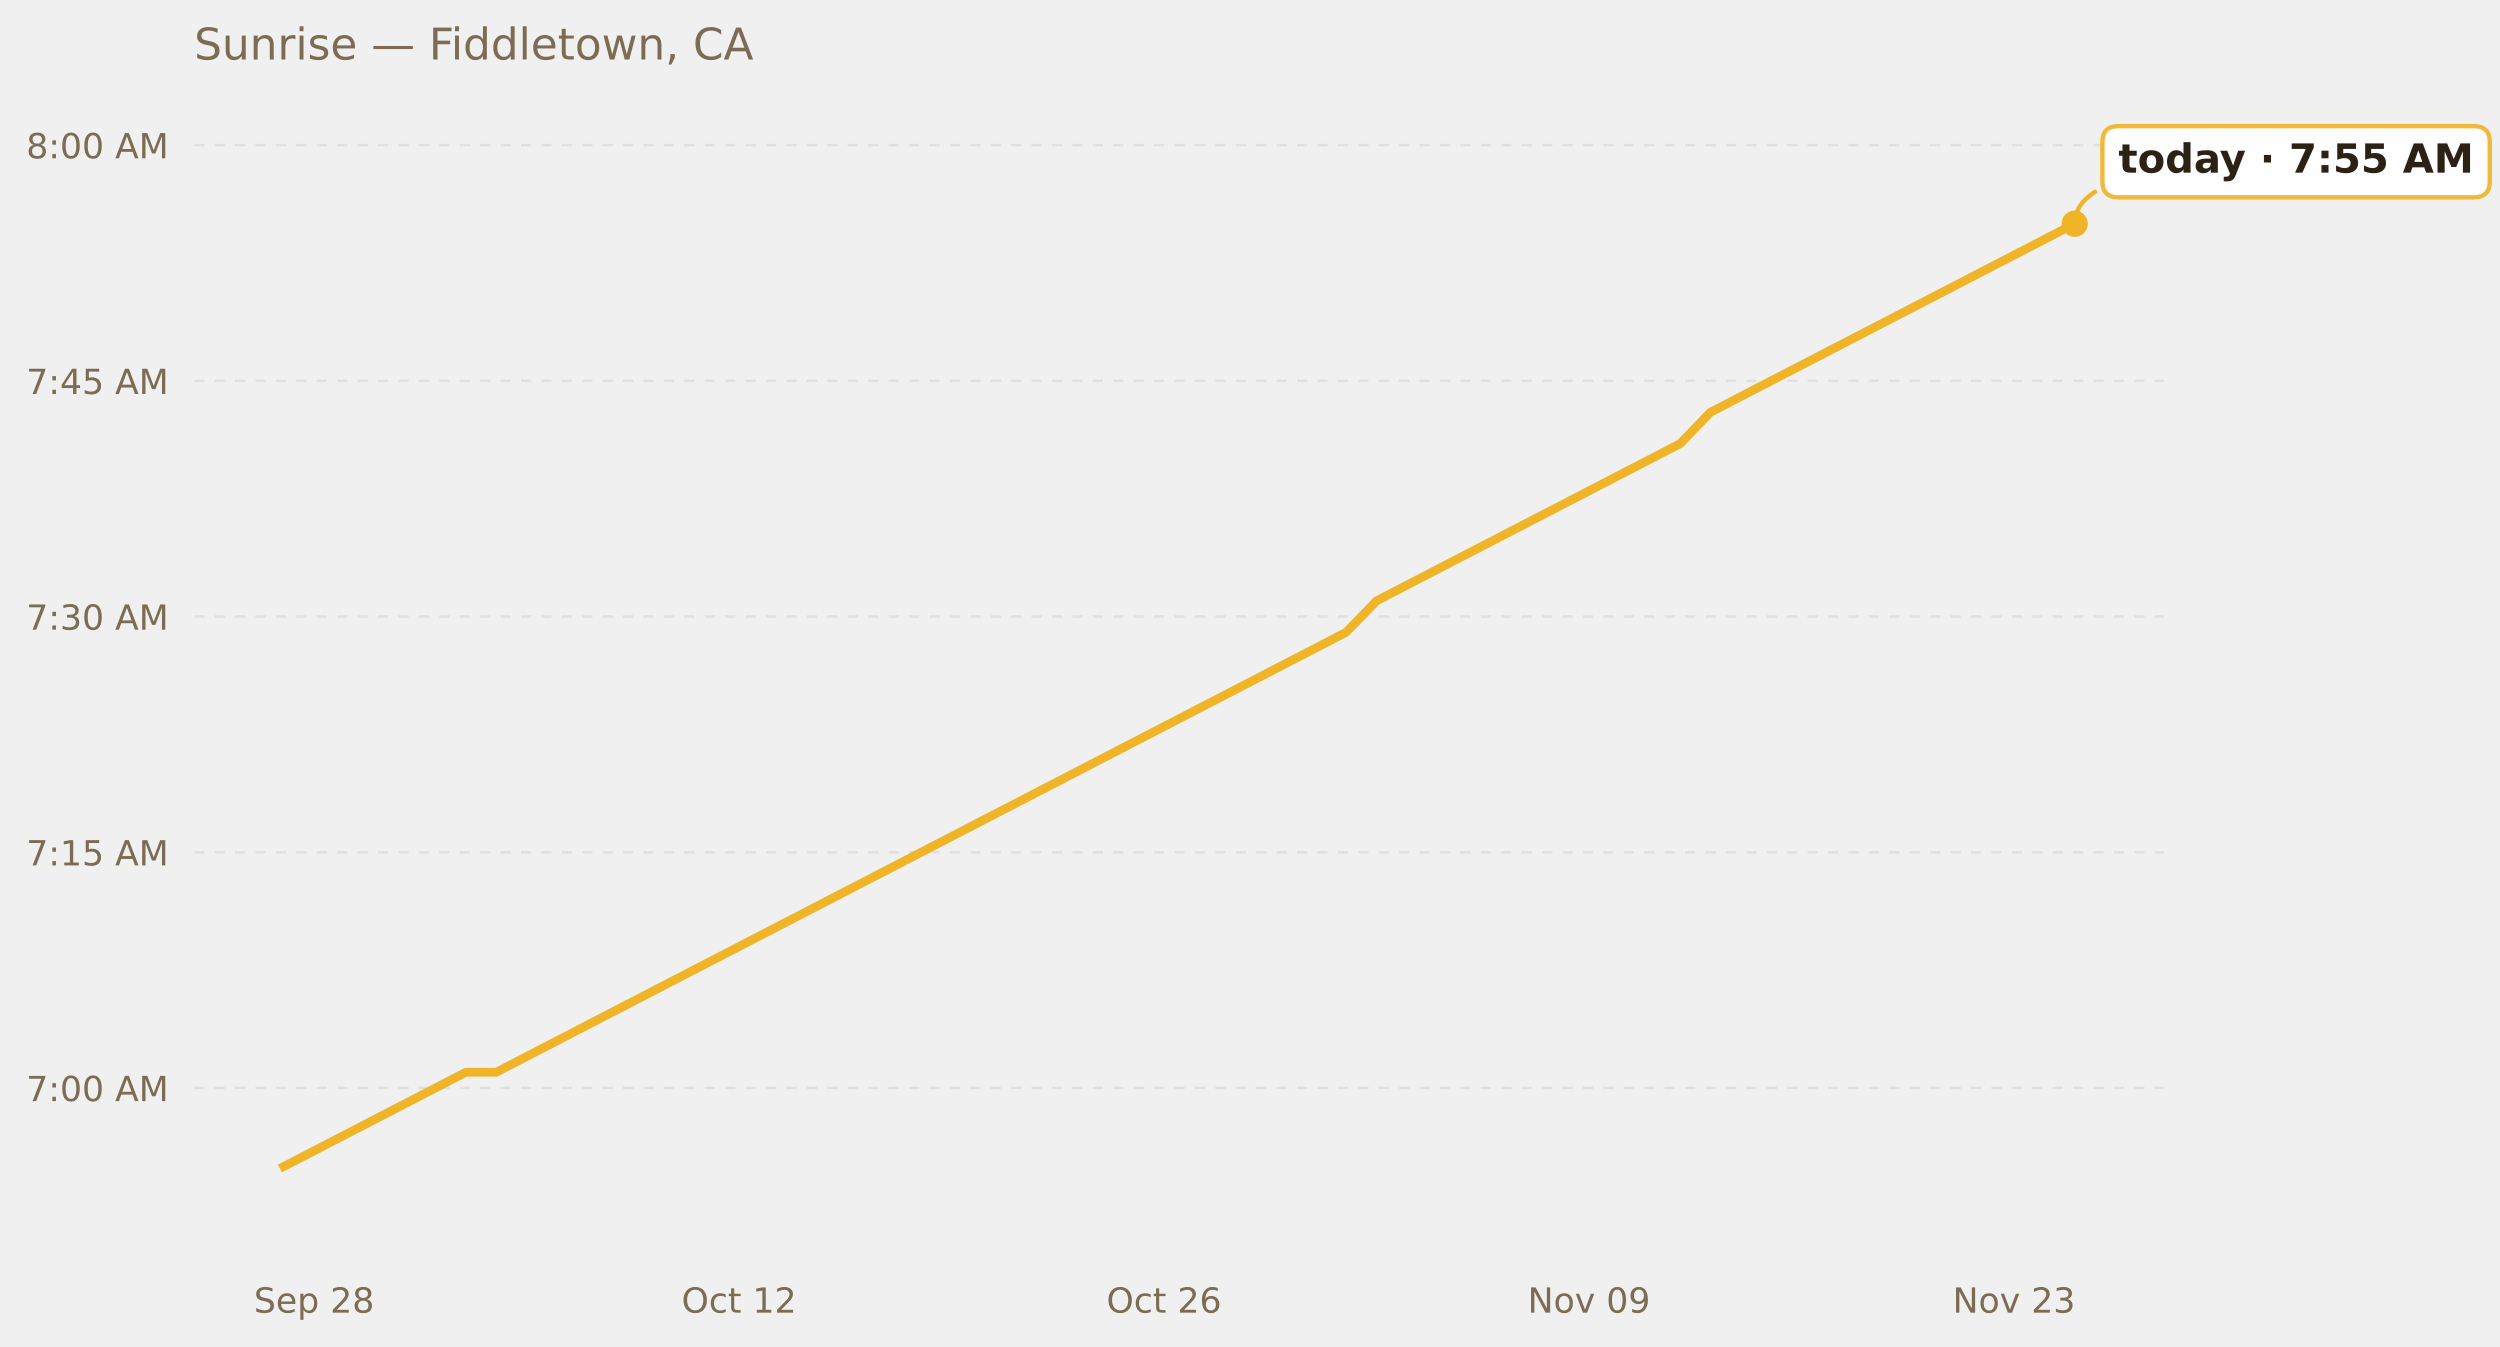
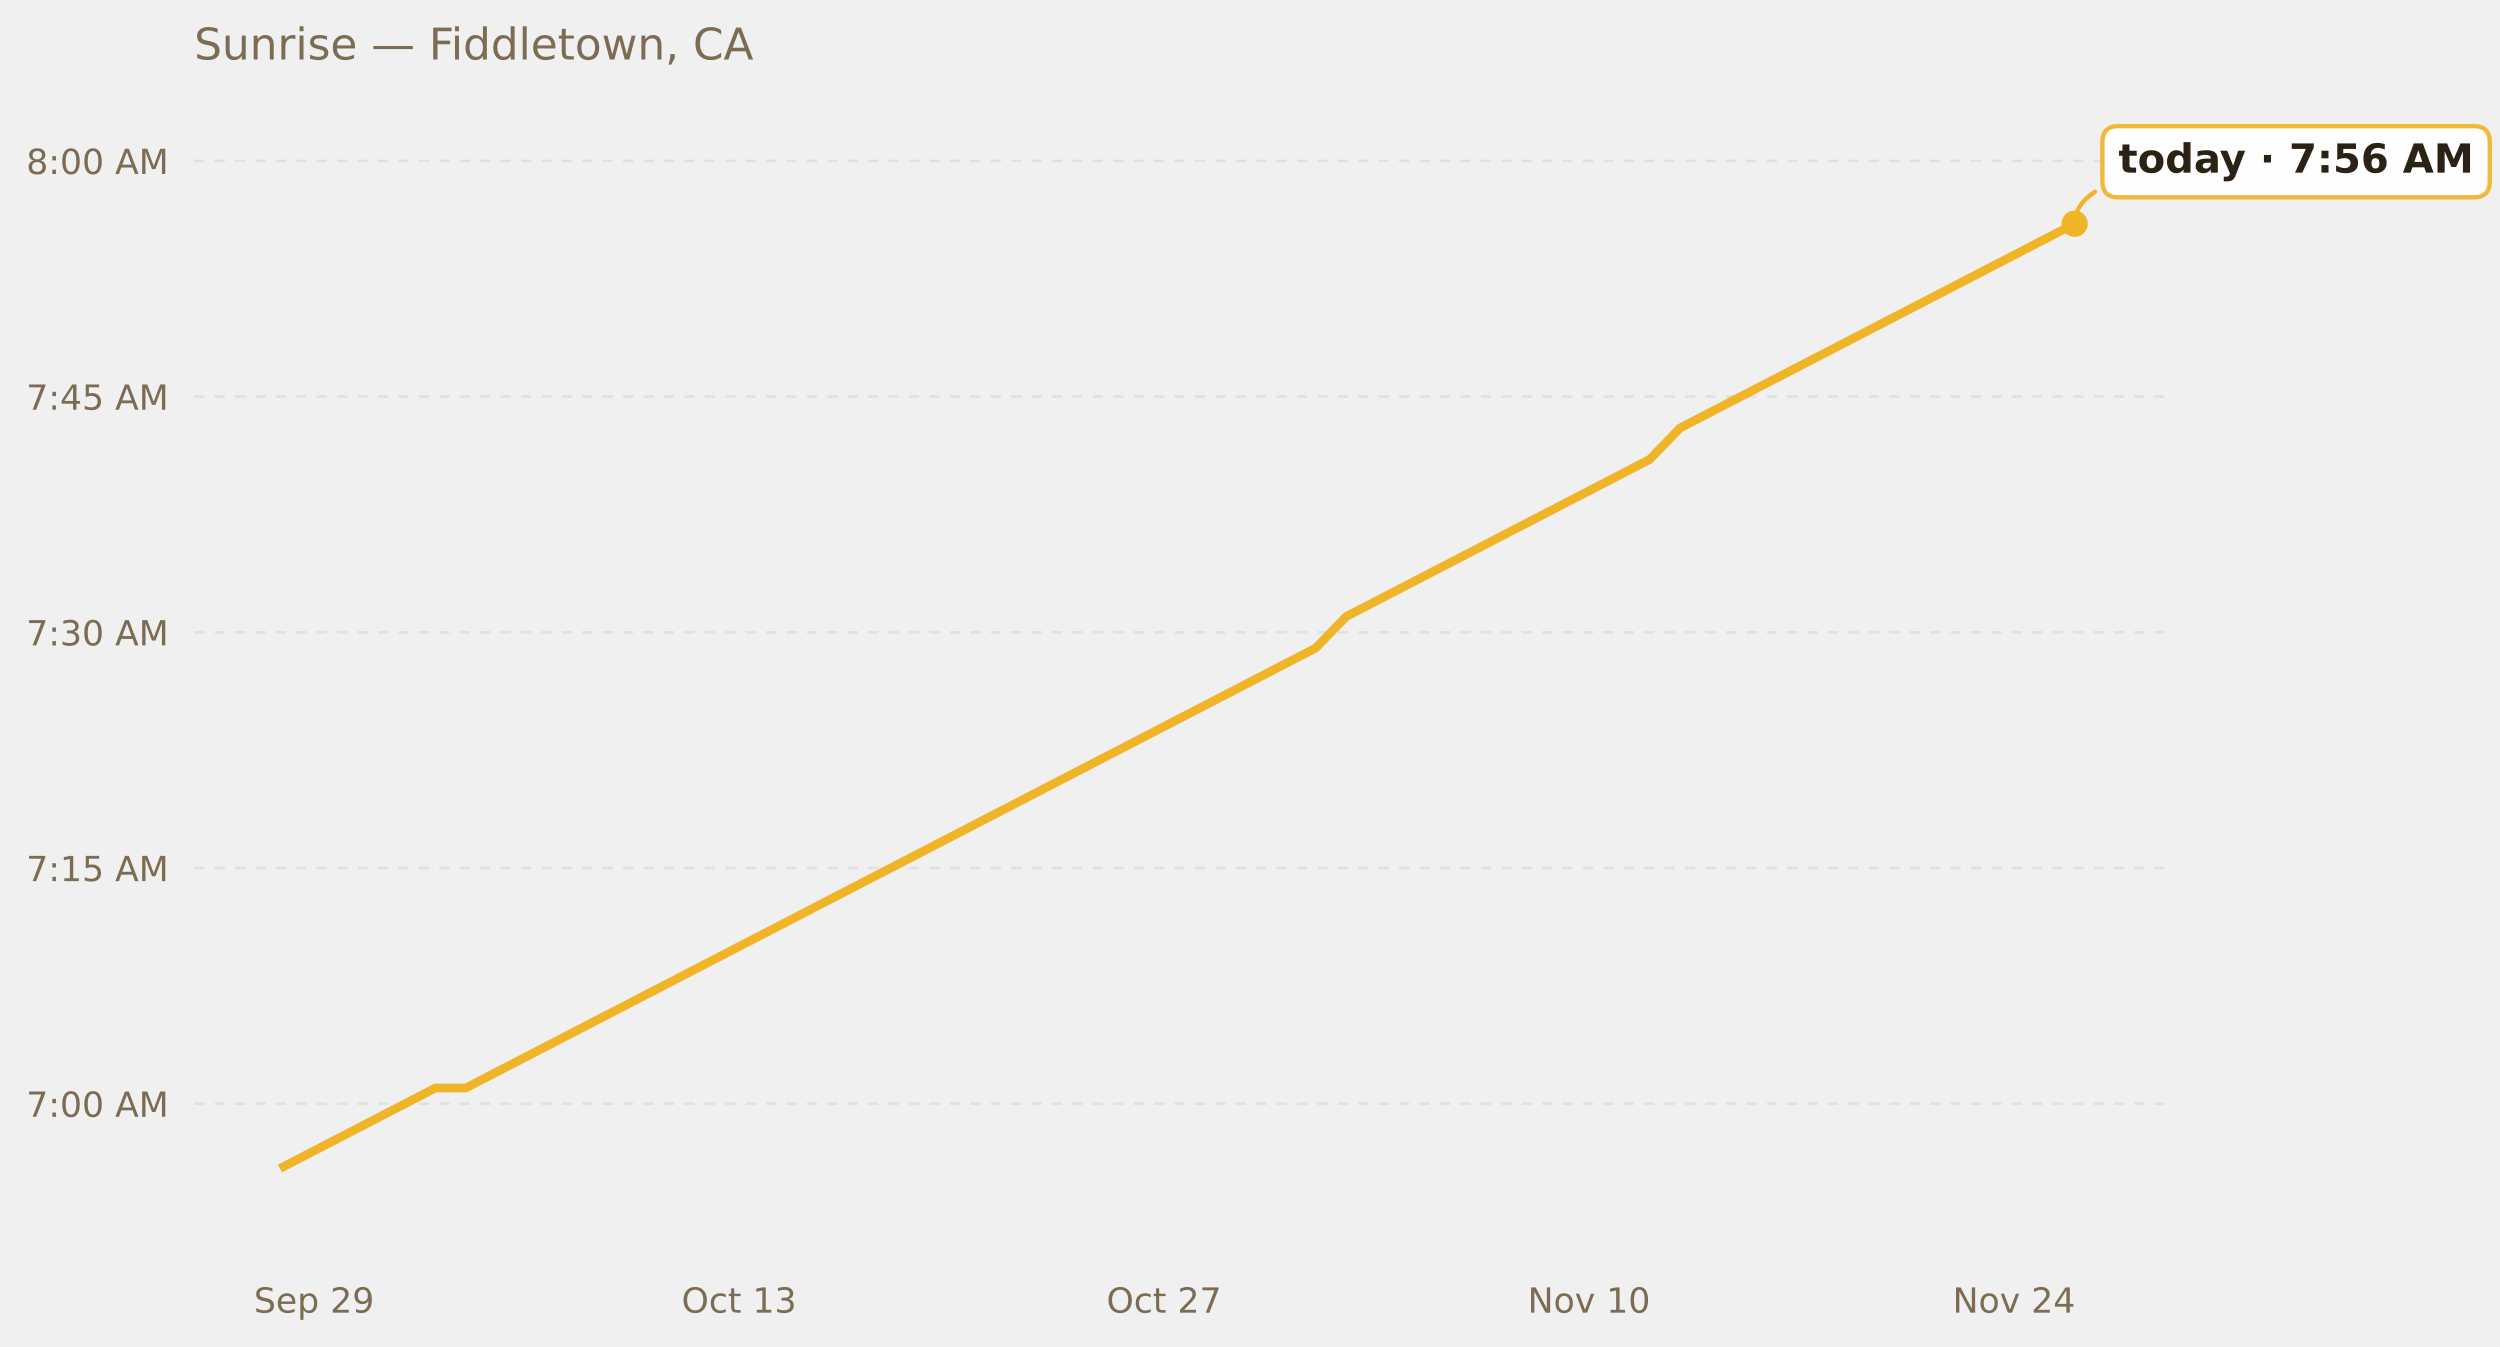
<svg xmlns="http://www.w3.org/2000/svg" xmlns:xlink="http://www.w3.org/1999/xlink" width="685.516pt" height="369.112pt" viewBox="0 0 685.516 369.112" version="1.1">
  <defs>
    <style type="text/css">*{stroke-linejoin: round; stroke-linecap: butt}</style>
  </defs>
  <g id="figure_1">
    <g id="patch_1">
      <path d="M 0 369.112  L 685.516 369.112  L 685.516 0  L 0 0  L 0 369.112  z " style="fill: none; opacity: 0" />
    </g>
    <g id="axes_1">
      <g id="patch_2">
        <path d="M 53.248 345.718  L 593.447 345.718  L 593.447 30.318  L 53.248 30.318  L 53.248 345.718  z " style="fill: none" />
      </g>
      <g id="matplotlib.axis_1">
        <g id="xtick_1">
          <g id="text_1">
            <g style="fill: #7c6c54" transform="translate(69.6183 359.9366) scale(0.095 -0.095)">
              <defs>
                <path id="DejaVuSans-53" d="M 3425 4513  L 3425 3897  Q 3066 4069 2747 4153  Q 2428 4238 2131 4238  Q 1616 4238 1336 4038  Q 1056 3838 1056 3469  Q 1056 3159 1242 3001  Q 1428 2844 1947 2747  L 2328 2669  Q 3034 2534 3370 2195  Q 3706 1856 3706 1288  Q 3706 609 3251 259  Q 2797 -91 1919 -91  Q 1588 -91 1214 -16  Q 841 59 441 206  L 441 856  Q 825 641 1194 531  Q 1563 422 1919 422  Q 2459 422 2753 634  Q 3047 847 3047 1241  Q 3047 1584 2836 1778  Q 2625 1972 2144 2069  L 1759 2144  Q 1053 2284 737 2584  Q 422 2884 422 3419  Q 422 4038 858 4394  Q 1294 4750 2059 4750  Q 2388 4750 2728 4690  Q 3069 4631 3425 4513  z " transform="scale(0.015625)" />
                <path id="DejaVuSans-65" d="M 3597 1894  L 3597 1613  L 953 1613  Q 991 1019 1311 708  Q 1631 397 2203 397  Q 2534 397 2845 478  Q 3156 559 3463 722  L 3463 178  Q 3153 47 2828 -22  Q 2503 -91 2169 -91  Q 1331 -91 842 396  Q 353 884 353 1716  Q 353 2575 817 3079  Q 1281 3584 2069 3584  Q 2775 3584 3186 3129  Q 3597 2675 3597 1894  z M 3022 2063  Q 3016 2534 2758 2815  Q 2500 3097 2075 3097  Q 1594 3097 1305 2825  Q 1016 2553 972 2059  L 3022 2063  z " transform="scale(0.015625)" />
                <path id="DejaVuSans-70" d="M 1159 525  L 1159 -1331  L 581 -1331  L 581 3500  L 1159 3500  L 1159 2969  Q 1341 3281 1617 3432  Q 1894 3584 2278 3584  Q 2916 3584 3314 3078  Q 3713 2572 3713 1747  Q 3713 922 3314 415  Q 2916 -91 2278 -91  Q 1894 -91 1617 61  Q 1341 213 1159 525  z M 3116 1747  Q 3116 2381 2855 2742  Q 2594 3103 2138 3103  Q 1681 3103 1420 2742  Q 1159 2381 1159 1747  Q 1159 1113 1420 752  Q 1681 391 2138 391  Q 2594 391 2855 752  Q 3116 1113 3116 1747  z " transform="scale(0.015625)" />
                <path id="DejaVuSans-20" transform="scale(0.015625)" />
                <path id="DejaVuSans-32" d="M 1228 531  L 3431 531  L 3431 0  L 469 0  L 469 531  Q 828 903 1448 1529  Q 2069 2156 2228 2338  Q 2531 2678 2651 2914  Q 2772 3150 2772 3378  Q 2772 3750 2511 3984  Q 2250 4219 1831 4219  Q 1534 4219 1204 4116  Q 875 4013 500 3803  L 500 4441  Q 881 4594 1212 4672  Q 1544 4750 1819 4750  Q 2544 4750 2975 4387  Q 3406 4025 3406 3419  Q 3406 3131 3298 2873  Q 3191 2616 2906 2266  Q 2828 2175 2409 1742  Q 1991 1309 1228 531  z " transform="scale(0.015625)" />
-                 <path id="DejaVuSans-38" d="M 2034 2216  Q 1584 2216 1326 1975  Q 1069 1734 1069 1313  Q 1069 891 1326 650  Q 1584 409 2034 409  Q 2484 409 2743 651  Q 3003 894 3003 1313  Q 3003 1734 2745 1975  Q 2488 2216 2034 2216  z M 1403 2484  Q 997 2584 770 2862  Q 544 3141 544 3541  Q 544 4100 942 4425  Q 1341 4750 2034 4750  Q 2731 4750 3128 4425  Q 3525 4100 3525 3541  Q 3525 3141 3298 2862  Q 3072 2584 2669 2484  Q 3125 2378 3379 2068  Q 3634 1759 3634 1313  Q 3634 634 3220 271  Q 2806 -91 2034 -91  Q 1263 -91 848 271  Q 434 634 434 1313  Q 434 1759 690 2068  Q 947 2378 1403 2484  z M 1172 3481  Q 1172 3119 1398 2916  Q 1625 2713 2034 2713  Q 2441 2713 2670 2916  Q 2900 3119 2900 3481  Q 2900 3844 2670 4047  Q 2441 4250 2034 4250  Q 1625 4250 1398 4047  Q 1172 3844 1172 3481  z " transform="scale(0.015625)" />
+                 <path id="DejaVuSans-39" d="M 703 97  L 703 672  Q 941 559 1184 500  Q 1428 441 1663 441  Q 2288 441 2617 861  Q 2947 1281 2994 2138  Q 2813 1869 2534 1725  Q 2256 1581 1919 1581  Q 1219 1581 811 2004  Q 403 2428 403 3163  Q 403 3881 828 4315  Q 1253 4750 1959 4750  Q 2769 4750 3195 4129  Q 3622 3509 3622 2328  Q 3622 1225 3098 567  Q 2575 -91 1691 -91  Q 1453 -91 1209 -44  Q 966 3 703 97  z M 1959 2075  Q 2384 2075 2632 2365  Q 2881 2656 2881 3163  Q 2881 3666 2632 3958  Q 2384 4250 1959 4250  Q 1534 4250 1286 3958  Q 1038 3666 1038 3163  Q 1038 2656 1286 2365  Q 1534 2075 1959 2075  z " transform="scale(0.015625)" />
              </defs>
              <use xlink:href="#DejaVuSans-53" />
              <use xlink:href="#DejaVuSans-65" x="63.477" />
              <use xlink:href="#DejaVuSans-70" x="125" />
              <use xlink:href="#DejaVuSans-20" x="188.477" />
              <use xlink:href="#DejaVuSans-32" x="220.264" />
-               <use xlink:href="#DejaVuSans-38" x="283.887" />
+               <use xlink:href="#DejaVuSans-39" x="283.887" />
            </g>
          </g>
        </g>
        <g id="xtick_2">
          <g id="text_2">
            <g style="fill: #7c6c54" transform="translate(186.8889 359.9366) scale(0.095 -0.095)">
              <defs>
                <path id="DejaVuSans-4f" d="M 2522 4238  Q 1834 4238 1429 3725  Q 1025 3213 1025 2328  Q 1025 1447 1429 934  Q 1834 422 2522 422  Q 3209 422 3611 934  Q 4013 1447 4013 2328  Q 4013 3213 3611 3725  Q 3209 4238 2522 4238  z M 2522 4750  Q 3503 4750 4090 4092  Q 4678 3434 4678 2328  Q 4678 1225 4090 567  Q 3503 -91 2522 -91  Q 1538 -91 948 565  Q 359 1222 359 2328  Q 359 3434 948 4092  Q 1538 4750 2522 4750  z " transform="scale(0.015625)" />
                <path id="DejaVuSans-63" d="M 3122 3366  L 3122 2828  Q 2878 2963 2633 3030  Q 2388 3097 2138 3097  Q 1578 3097 1268 2742  Q 959 2388 959 1747  Q 959 1106 1268 751  Q 1578 397 2138 397  Q 2388 397 2633 464  Q 2878 531 3122 666  L 3122 134  Q 2881 22 2623 -34  Q 2366 -91 2075 -91  Q 1284 -91 818 406  Q 353 903 353 1747  Q 353 2603 823 3093  Q 1294 3584 2113 3584  Q 2378 3584 2631 3529  Q 2884 3475 3122 3366  z " transform="scale(0.015625)" />
                <path id="DejaVuSans-74" d="M 1172 4494  L 1172 3500  L 2356 3500  L 2356 3053  L 1172 3053  L 1172 1153  Q 1172 725 1289 603  Q 1406 481 1766 481  L 2356 481  L 2356 0  L 1766 0  Q 1100 0 847 248  Q 594 497 594 1153  L 594 3053  L 172 3053  L 172 3500  L 594 3500  L 594 4494  L 1172 4494  z " transform="scale(0.015625)" />
                <path id="DejaVuSans-31" d="M 794 531  L 1825 531  L 1825 4091  L 703 3866  L 703 4441  L 1819 4666  L 2450 4666  L 2450 531  L 3481 531  L 3481 0  L 794 0  L 794 531  z " transform="scale(0.015625)" />
+                 <path id="DejaVuSans-33" d="M 2597 2516  Q 3050 2419 3304 2112  Q 3559 1806 3559 1356  Q 3559 666 3084 287  Q 2609 -91 1734 -91  Q 1441 -91 1130 -33  Q 819 25 488 141  L 488 750  Q 750 597 1062 519  Q 1375 441 1716 441  Q 2309 441 2620 675  Q 2931 909 2931 1356  Q 2931 1769 2642 2001  Q 2353 2234 1838 2234  L 1294 2234  L 1294 2753  L 1863 2753  Q 2328 2753 2575 2939  Q 2822 3125 2822 3475  Q 2822 3834 2567 4026  Q 2313 4219 1838 4219  Q 1578 4219 1281 4162  Q 984 4106 628 3988  L 628 4550  Q 988 4650 1302 4700  Q 1616 4750 1894 4750  Q 2613 4750 3031 4423  Q 3450 4097 3450 3541  Q 3450 3153 3228 2886  Q 3006 2619 2597 2516  z " transform="scale(0.015625)" />
              </defs>
              <use xlink:href="#DejaVuSans-4f" />
              <use xlink:href="#DejaVuSans-63" x="78.711" />
              <use xlink:href="#DejaVuSans-74" x="133.691" />
              <use xlink:href="#DejaVuSans-20" x="172.9" />
              <use xlink:href="#DejaVuSans-31" x="204.688" />
-               <use xlink:href="#DejaVuSans-32" x="268.311" />
+               <use xlink:href="#DejaVuSans-33" x="268.311" />
            </g>
          </g>
        </g>
        <g id="xtick_3">
          <g id="text_3">
            <g style="fill: #7c6c54" transform="translate(303.4187 359.9366) scale(0.095 -0.095)">
              <defs>
-                 <path id="DejaVuSans-36" d="M 2113 2584  Q 1688 2584 1439 2293  Q 1191 2003 1191 1497  Q 1191 994 1439 701  Q 1688 409 2113 409  Q 2538 409 2786 701  Q 3034 994 3034 1497  Q 3034 2003 2786 2293  Q 2538 2584 2113 2584  z M 3366 4563  L 3366 3988  Q 3128 4100 2886 4159  Q 2644 4219 2406 4219  Q 1781 4219 1451 3797  Q 1122 3375 1075 2522  Q 1259 2794 1537 2939  Q 1816 3084 2150 3084  Q 2853 3084 3261 2657  Q 3669 2231 3669 1497  Q 3669 778 3244 343  Q 2819 -91 2113 -91  Q 1303 -91 875 529  Q 447 1150 447 2328  Q 447 3434 972 4092  Q 1497 4750 2381 4750  Q 2619 4750 2861 4703  Q 3103 4656 3366 4563  z " transform="scale(0.015625)" />
+                 <path id="DejaVuSans-37" d="M 525 4666  L 3525 4666  L 3525 4397  L 1831 0  L 1172 0  L 2766 4134  L 525 4134  L 525 4666  z " transform="scale(0.015625)" />
              </defs>
              <use xlink:href="#DejaVuSans-4f" />
              <use xlink:href="#DejaVuSans-63" x="78.711" />
              <use xlink:href="#DejaVuSans-74" x="133.691" />
              <use xlink:href="#DejaVuSans-20" x="172.9" />
              <use xlink:href="#DejaVuSans-32" x="204.688" />
-               <use xlink:href="#DejaVuSans-36" x="268.311" />
+               <use xlink:href="#DejaVuSans-37" x="268.311" />
            </g>
          </g>
        </g>
        <g id="xtick_4">
          <g id="text_4">
            <g style="fill: #7c6c54" transform="translate(418.8902 359.9366) scale(0.095 -0.095)">
              <defs>
                <path id="DejaVuSans-4e" d="M 628 4666  L 1478 4666  L 3547 763  L 3547 4666  L 4159 4666  L 4159 0  L 3309 0  L 1241 3903  L 1241 0  L 628 0  L 628 4666  z " transform="scale(0.015625)" />
                <path id="DejaVuSans-6f" d="M 1959 3097  Q 1497 3097 1228 2736  Q 959 2375 959 1747  Q 959 1119 1226 758  Q 1494 397 1959 397  Q 2419 397 2687 759  Q 2956 1122 2956 1747  Q 2956 2369 2687 2733  Q 2419 3097 1959 3097  z M 1959 3584  Q 2709 3584 3137 3096  Q 3566 2609 3566 1747  Q 3566 888 3137 398  Q 2709 -91 1959 -91  Q 1206 -91 779 398  Q 353 888 353 1747  Q 353 2609 779 3096  Q 1206 3584 1959 3584  z " transform="scale(0.015625)" />
                <path id="DejaVuSans-76" d="M 191 3500  L 800 3500  L 1894 563  L 2988 3500  L 3597 3500  L 2284 0  L 1503 0  L 191 3500  z " transform="scale(0.015625)" />
                <path id="DejaVuSans-30" d="M 2034 4250  Q 1547 4250 1301 3770  Q 1056 3291 1056 2328  Q 1056 1369 1301 889  Q 1547 409 2034 409  Q 2525 409 2770 889  Q 3016 1369 3016 2328  Q 3016 3291 2770 3770  Q 2525 4250 2034 4250  z M 2034 4750  Q 2819 4750 3233 4129  Q 3647 3509 3647 2328  Q 3647 1150 3233 529  Q 2819 -91 2034 -91  Q 1250 -91 836 529  Q 422 1150 422 2328  Q 422 3509 836 4129  Q 1250 4750 2034 4750  z " transform="scale(0.015625)" />
-                 <path id="DejaVuSans-39" d="M 703 97  L 703 672  Q 941 559 1184 500  Q 1428 441 1663 441  Q 2288 441 2617 861  Q 2947 1281 2994 2138  Q 2813 1869 2534 1725  Q 2256 1581 1919 1581  Q 1219 1581 811 2004  Q 403 2428 403 3163  Q 403 3881 828 4315  Q 1253 4750 1959 4750  Q 2769 4750 3195 4129  Q 3622 3509 3622 2328  Q 3622 1225 3098 567  Q 2575 -91 1691 -91  Q 1453 -91 1209 -44  Q 966 3 703 97  z M 1959 2075  Q 2384 2075 2632 2365  Q 2881 2656 2881 3163  Q 2881 3666 2632 3958  Q 2384 4250 1959 4250  Q 1534 4250 1286 3958  Q 1038 3666 1038 3163  Q 1038 2656 1286 2365  Q 1534 2075 1959 2075  z " transform="scale(0.015625)" />
              </defs>
              <use xlink:href="#DejaVuSans-4e" />
              <use xlink:href="#DejaVuSans-6f" x="74.805" />
              <use xlink:href="#DejaVuSans-76" x="135.986" />
              <use xlink:href="#DejaVuSans-20" x="195.166" />
-               <use xlink:href="#DejaVuSans-30" x="226.953" />
-               <use xlink:href="#DejaVuSans-39" x="290.576" />
+               <use xlink:href="#DejaVuSans-31" x="226.953" />
+               <use xlink:href="#DejaVuSans-30" x="290.576" />
            </g>
          </g>
        </g>
        <g id="xtick_5">
          <g id="text_5">
            <g style="fill: #7c6c54" transform="translate(535.42 359.9366) scale(0.095 -0.095)">
              <defs>
-                 <path id="DejaVuSans-33" d="M 2597 2516  Q 3050 2419 3304 2112  Q 3559 1806 3559 1356  Q 3559 666 3084 287  Q 2609 -91 1734 -91  Q 1441 -91 1130 -33  Q 819 25 488 141  L 488 750  Q 750 597 1062 519  Q 1375 441 1716 441  Q 2309 441 2620 675  Q 2931 909 2931 1356  Q 2931 1769 2642 2001  Q 2353 2234 1838 2234  L 1294 2234  L 1294 2753  L 1863 2753  Q 2328 2753 2575 2939  Q 2822 3125 2822 3475  Q 2822 3834 2567 4026  Q 2313 4219 1838 4219  Q 1578 4219 1281 4162  Q 984 4106 628 3988  L 628 4550  Q 988 4650 1302 4700  Q 1616 4750 1894 4750  Q 2613 4750 3031 4423  Q 3450 4097 3450 3541  Q 3450 3153 3228 2886  Q 3006 2619 2597 2516  z " transform="scale(0.015625)" />
+                 <path id="DejaVuSans-34" d="M 2419 4116  L 825 1625  L 2419 1625  L 2419 4116  z M 2253 4666  L 3047 4666  L 3047 1625  L 3713 1625  L 3713 1100  L 3047 1100  L 3047 0  L 2419 0  L 2419 1100  L 313 1100  L 313 1709  L 2253 4666  z " transform="scale(0.015625)" />
              </defs>
              <use xlink:href="#DejaVuSans-4e" />
              <use xlink:href="#DejaVuSans-6f" x="74.805" />
              <use xlink:href="#DejaVuSans-76" x="135.986" />
              <use xlink:href="#DejaVuSans-20" x="195.166" />
              <use xlink:href="#DejaVuSans-32" x="226.953" />
-               <use xlink:href="#DejaVuSans-33" x="290.576" />
+               <use xlink:href="#DejaVuSans-34" x="290.576" />
            </g>
          </g>
        </g>
      </g>
      <g id="matplotlib.axis_2">
        <g id="ytick_1">
          <g id="line2d_1">
-             <path d="M 53.248 298.322  L 593.447 298.322  " clip-path="url(#p2b6c09b8da)" style="fill: none; stroke-dasharray: 2.8,2.8; stroke-dashoffset: 0; stroke: #e0e0e0; stroke-width: 0.7" />
+             <path d="M 53.248 302.631  L 593.447 302.631  " clip-path="url(#p74e45b07b6)" style="fill: none; stroke-dasharray: 2.8,2.8; stroke-dashoffset: 0; stroke: #e0e0e0; stroke-width: 0.7" />
          </g>
          <g id="text_6">
-             <g style="fill: #7c6c54" transform="translate(7.2 301.9312) scale(0.095 -0.095)">
-               <defs>
-                 <path id="DejaVuSans-37" d="M 525 4666  L 3525 4666  L 3525 4397  L 1831 0  L 1172 0  L 2766 4134  L 525 4134  L 525 4666  z " transform="scale(0.015625)" />
+             <g style="fill: #7c6c54" transform="translate(7.2 306.24) scale(0.095 -0.095)">
+               <defs>
                <path id="DejaVuSans-3a" d="M 750 794  L 1409 794  L 1409 0  L 750 0  L 750 794  z M 750 3309  L 1409 3309  L 1409 2516  L 750 2516  L 750 3309  z " transform="scale(0.015625)" />
                <path id="DejaVuSans-41" d="M 2188 4044  L 1331 1722  L 3047 1722  L 2188 4044  z M 1831 4666  L 2547 4666  L 4325 0  L 3669 0  L 3244 1197  L 1141 1197  L 716 0  L 50 0  L 1831 4666  z " transform="scale(0.015625)" />
                <path id="DejaVuSans-4d" d="M 628 4666  L 1569 4666  L 2759 1491  L 3956 4666  L 4897 4666  L 4897 0  L 4281 0  L 4281 4097  L 3078 897  L 2444 897  L 1241 4097  L 1241 0  L 628 0  L 628 4666  z " transform="scale(0.015625)" />
              </defs>
              <use xlink:href="#DejaVuSans-37" />
              <use xlink:href="#DejaVuSans-3a" x="63.623" />
              <use xlink:href="#DejaVuSans-30" x="97.314" />
              <use xlink:href="#DejaVuSans-30" x="160.938" />
              <use xlink:href="#DejaVuSans-20" x="224.561" />
              <use xlink:href="#DejaVuSans-41" x="256.348" />
              <use xlink:href="#DejaVuSans-4d" x="324.756" />
            </g>
          </g>
        </g>
        <g id="ytick_2">
          <g id="line2d_2">
-             <path d="M 53.248 233.691  L 593.447 233.691  " clip-path="url(#p2b6c09b8da)" style="fill: none; stroke-dasharray: 2.8,2.8; stroke-dashoffset: 0; stroke: #e0e0e0; stroke-width: 0.7" />
+             <path d="M 53.248 238  L 593.447 238  " clip-path="url(#p74e45b07b6)" style="fill: none; stroke-dasharray: 2.8,2.8; stroke-dashoffset: 0; stroke: #e0e0e0; stroke-width: 0.7" />
          </g>
          <g id="text_7">
-             <g style="fill: #7c6c54" transform="translate(7.2 237.3001) scale(0.095 -0.095)">
+             <g style="fill: #7c6c54" transform="translate(7.2 241.6088) scale(0.095 -0.095)">
              <defs>
                <path id="DejaVuSans-35" d="M 691 4666  L 3169 4666  L 3169 4134  L 1269 4134  L 1269 2991  Q 1406 3038 1543 3061  Q 1681 3084 1819 3084  Q 2600 3084 3056 2656  Q 3513 2228 3513 1497  Q 3513 744 3044 326  Q 2575 -91 1722 -91  Q 1428 -91 1123 -41  Q 819 9 494 109  L 494 744  Q 775 591 1075 516  Q 1375 441 1709 441  Q 2250 441 2565 725  Q 2881 1009 2881 1497  Q 2881 1984 2565 2268  Q 2250 2553 1709 2553  Q 1456 2553 1204 2497  Q 953 2441 691 2322  L 691 4666  z " transform="scale(0.015625)" />
              </defs>
              <use xlink:href="#DejaVuSans-37" />
              <use xlink:href="#DejaVuSans-3a" x="63.623" />
              <use xlink:href="#DejaVuSans-31" x="97.314" />
              <use xlink:href="#DejaVuSans-35" x="160.938" />
              <use xlink:href="#DejaVuSans-20" x="224.561" />
              <use xlink:href="#DejaVuSans-41" x="256.348" />
              <use xlink:href="#DejaVuSans-4d" x="324.756" />
            </g>
          </g>
        </g>
        <g id="ytick_3">
          <g id="line2d_3">
-             <path d="M 53.248 169.06  L 593.447 169.06  " clip-path="url(#p2b6c09b8da)" style="fill: none; stroke-dasharray: 2.8,2.8; stroke-dashoffset: 0; stroke: #e0e0e0; stroke-width: 0.7" />
+             <path d="M 53.248 173.368  L 593.447 173.368  " clip-path="url(#p74e45b07b6)" style="fill: none; stroke-dasharray: 2.8,2.8; stroke-dashoffset: 0; stroke: #e0e0e0; stroke-width: 0.7" />
          </g>
          <g id="text_8">
-             <g style="fill: #7c6c54" transform="translate(7.2 172.6689) scale(0.095 -0.095)">
+             <g style="fill: #7c6c54" transform="translate(7.2 176.9777) scale(0.095 -0.095)">
              <use xlink:href="#DejaVuSans-37" />
              <use xlink:href="#DejaVuSans-3a" x="63.623" />
              <use xlink:href="#DejaVuSans-33" x="97.314" />
              <use xlink:href="#DejaVuSans-30" x="160.938" />
              <use xlink:href="#DejaVuSans-20" x="224.561" />
              <use xlink:href="#DejaVuSans-41" x="256.348" />
              <use xlink:href="#DejaVuSans-4d" x="324.756" />
            </g>
          </g>
        </g>
        <g id="ytick_4">
          <g id="line2d_4">
-             <path d="M 53.248 104.429  L 593.447 104.429  " clip-path="url(#p2b6c09b8da)" style="fill: none; stroke-dasharray: 2.8,2.8; stroke-dashoffset: 0; stroke: #e0e0e0; stroke-width: 0.7" />
+             <path d="M 53.248 108.737  L 593.447 108.737  " clip-path="url(#p74e45b07b6)" style="fill: none; stroke-dasharray: 2.8,2.8; stroke-dashoffset: 0; stroke: #e0e0e0; stroke-width: 0.7" />
          </g>
          <g id="text_9">
-             <g style="fill: #7c6c54" transform="translate(7.2 108.0378) scale(0.095 -0.095)">
-               <defs>
-                 <path id="DejaVuSans-34" d="M 2419 4116  L 825 1625  L 2419 1625  L 2419 4116  z M 2253 4666  L 3047 4666  L 3047 1625  L 3713 1625  L 3713 1100  L 3047 1100  L 3047 0  L 2419 0  L 2419 1100  L 313 1100  L 313 1709  L 2253 4666  z " transform="scale(0.015625)" />
-               </defs>
+             <g style="fill: #7c6c54" transform="translate(7.2 112.3465) scale(0.095 -0.095)">
              <use xlink:href="#DejaVuSans-37" />
              <use xlink:href="#DejaVuSans-3a" x="63.623" />
              <use xlink:href="#DejaVuSans-34" x="97.314" />
              <use xlink:href="#DejaVuSans-35" x="160.938" />
              <use xlink:href="#DejaVuSans-20" x="224.561" />
              <use xlink:href="#DejaVuSans-41" x="256.348" />
              <use xlink:href="#DejaVuSans-4d" x="324.756" />
            </g>
          </g>
        </g>
        <g id="ytick_5">
          <g id="line2d_5">
-             <path d="M 53.248 39.797  L 593.447 39.797  " clip-path="url(#p2b6c09b8da)" style="fill: none; stroke-dasharray: 2.8,2.8; stroke-dashoffset: 0; stroke: #e0e0e0; stroke-width: 0.7" />
+             <path d="M 53.248 44.106  L 593.447 44.106  " clip-path="url(#p74e45b07b6)" style="fill: none; stroke-dasharray: 2.8,2.8; stroke-dashoffset: 0; stroke: #e0e0e0; stroke-width: 0.7" />
          </g>
          <g id="text_10">
-             <g style="fill: #7c6c54" transform="translate(7.2 43.40662) scale(0.095 -0.095)">
+             <g style="fill: #7c6c54" transform="translate(7.2 47.71536) scale(0.095 -0.095)">
+               <defs>
+                 <path id="DejaVuSans-38" d="M 2034 2216  Q 1584 2216 1326 1975  Q 1069 1734 1069 1313  Q 1069 891 1326 650  Q 1584 409 2034 409  Q 2484 409 2743 651  Q 3003 894 3003 1313  Q 3003 1734 2745 1975  Q 2488 2216 2034 2216  z M 1403 2484  Q 997 2584 770 2862  Q 544 3141 544 3541  Q 544 4100 942 4425  Q 1341 4750 2034 4750  Q 2731 4750 3128 4425  Q 3525 4100 3525 3541  Q 3525 3141 3298 2862  Q 3072 2584 2669 2484  Q 3125 2378 3379 2068  Q 3634 1759 3634 1313  Q 3634 634 3220 271  Q 2806 -91 2034 -91  Q 1263 -91 848 271  Q 434 634 434 1313  Q 434 1759 690 2068  Q 947 2378 1403 2484  z M 1172 3481  Q 1172 3119 1398 2916  Q 1625 2713 2034 2713  Q 2441 2713 2670 2916  Q 2900 3119 2900 3481  Q 2900 3844 2670 4047  Q 2441 4250 2034 4250  Q 1625 4250 1398 4047  Q 1172 3844 1172 3481  z " transform="scale(0.015625)" />
+               </defs>
              <use xlink:href="#DejaVuSans-38" />
              <use xlink:href="#DejaVuSans-3a" x="63.623" />
              <use xlink:href="#DejaVuSans-30" x="97.314" />
              <use xlink:href="#DejaVuSans-30" x="160.938" />
              <use xlink:href="#DejaVuSans-20" x="224.561" />
              <use xlink:href="#DejaVuSans-41" x="256.348" />
              <use xlink:href="#DejaVuSans-4d" x="324.756" />
            </g>
          </g>
        </g>
      </g>
      <g id="line2d_6">
-         <path d="M 77.802 319.866  L 86.126 315.557  L 94.45 311.248  L 102.773 306.939  L 111.097 302.631  L 119.42 298.322  L 127.744 294.013  L 136.067 294.013  L 144.391 289.704  L 152.715 285.396  L 161.038 281.087  L 169.362 276.778  L 177.685 272.469  L 186.009 268.161  L 194.332 263.852  L 202.656 259.543  L 210.979 255.235  L 219.303 250.926  L 227.627 246.617  L 235.95 242.308  L 244.274 238  L 252.597 233.691  L 260.921 229.382  L 269.244 225.073  L 277.568 220.765  L 285.891 216.456  L 294.215 212.147  L 302.539 207.838  L 310.862 203.53  L 319.186 199.221  L 327.509 194.912  L 335.833 190.603  L 344.156 186.295  L 352.48 181.986  L 360.804 177.677  L 369.127 173.368  L 377.451 164.751  L 385.774 160.442  L 394.098 156.133  L 402.421 151.825  L 410.745 147.516  L 419.068 143.207  L 427.392 138.898  L 435.716 134.59  L 444.039 130.281  L 452.363 125.972  L 460.686 121.663  L 469.01 113.046  L 477.333 108.737  L 485.657 104.429  L 493.981 100.12  L 502.304 95.811  L 510.628 91.502  L 518.951 87.194  L 527.275 82.885  L 535.598 78.576  L 543.922 74.267  L 552.245 69.959  L 560.569 65.65  L 568.893 61.341  " clip-path="url(#p2b6c09b8da)" style="fill: none; stroke: #f0b429; stroke-width: 2.4; stroke-linecap: square" />
+         <path d="M 77.802 319.866  L 86.126 315.557  L 94.45 311.248  L 102.773 306.939  L 111.097 302.631  L 119.42 298.322  L 127.744 298.322  L 136.067 294.013  L 144.391 289.704  L 152.715 285.396  L 161.038 281.087  L 169.362 276.778  L 177.685 272.469  L 186.009 268.161  L 194.332 263.852  L 202.656 259.543  L 210.979 255.235  L 219.303 250.926  L 227.627 246.617  L 235.95 242.308  L 244.274 238  L 252.597 233.691  L 260.921 229.382  L 269.244 225.073  L 277.568 220.765  L 285.891 216.456  L 294.215 212.147  L 302.539 207.838  L 310.862 203.53  L 319.186 199.221  L 327.509 194.912  L 335.833 190.603  L 344.156 186.295  L 352.48 181.986  L 360.804 177.677  L 369.127 169.06  L 377.451 164.751  L 385.774 160.442  L 394.098 156.133  L 402.421 151.825  L 410.745 147.516  L 419.068 143.207  L 427.392 138.898  L 435.716 134.59  L 444.039 130.281  L 452.363 125.972  L 460.686 117.355  L 469.01 113.046  L 477.333 108.737  L 485.657 104.429  L 493.981 100.12  L 502.304 95.811  L 510.628 91.502  L 518.951 87.194  L 527.275 82.885  L 535.598 78.576  L 543.922 74.267  L 552.245 69.959  L 560.569 65.65  L 568.893 61.341  " clip-path="url(#p74e45b07b6)" style="fill: none; stroke: #f0b429; stroke-width: 2.4; stroke-linecap: square" />
      </g>
      <g id="patch_3">
        <path d="M 574.481 52.594  Q 570.003 55.472 569.113 59.354  " style="fill: none; stroke: #f0b429; stroke-width: 1.2; stroke-linecap: round" />
      </g>
      <g id="text_11">
        <g id="patch_4">
          <path d="M 580.893 54.115  L 678.316 54.115  Q 682.716 54.115 682.716 49.715  L 682.716 38.983  Q 682.716 34.583 678.316 34.583  L 580.893 34.583  Q 576.493 34.583 576.493 38.983  L 576.493 49.715  Q 576.493 54.115 580.893 54.115  z " style="fill: #ffffff; opacity: 0.92; stroke: #f0b429; stroke-width: 1.2; stroke-linejoin: miter" />
        </g>
        <g style="fill: #2c2115" transform="translate(580.8926 47.34108) scale(0.11 -0.11)">
          <defs>
            <path id="DejaVuSans-Bold-74" d="M 1759 4494  L 1759 3500  L 2913 3500  L 2913 2700  L 1759 2700  L 1759 1216  Q 1759 972 1856 886  Q 1953 800 2241 800  L 2816 800  L 2816 0  L 1856 0  Q 1194 0 917 276  Q 641 553 641 1216  L 641 2700  L 84 2700  L 84 3500  L 641 3500  L 641 4494  L 1759 4494  z " transform="scale(0.015625)" />
            <path id="DejaVuSans-Bold-6f" d="M 2203 2784  Q 1831 2784 1636 2517  Q 1441 2250 1441 1747  Q 1441 1244 1636 976  Q 1831 709 2203 709  Q 2569 709 2762 976  Q 2956 1244 2956 1747  Q 2956 2250 2762 2517  Q 2569 2784 2203 2784  z M 2203 3584  Q 3106 3584 3614 3096  Q 4122 2609 4122 1747  Q 4122 884 3614 396  Q 3106 -91 2203 -91  Q 1297 -91 786 396  Q 275 884 275 1747  Q 275 2609 786 3096  Q 1297 3584 2203 3584  z " transform="scale(0.015625)" />
            <path id="DejaVuSans-Bold-64" d="M 2919 2988  L 2919 4863  L 4044 4863  L 4044 0  L 2919 0  L 2919 506  Q 2688 197 2409 53  Q 2131 -91 1766 -91  Q 1119 -91 703 423  Q 288 938 288 1747  Q 288 2556 703 3070  Q 1119 3584 1766 3584  Q 2128 3584 2408 3439  Q 2688 3294 2919 2988  z M 2181 722  Q 2541 722 2730 984  Q 2919 1247 2919 1747  Q 2919 2247 2730 2509  Q 2541 2772 2181 2772  Q 1825 2772 1636 2509  Q 1447 2247 1447 1747  Q 1447 1247 1636 984  Q 1825 722 2181 722  z " transform="scale(0.015625)" />
            <path id="DejaVuSans-Bold-61" d="M 2106 1575  Q 1756 1575 1579 1456  Q 1403 1338 1403 1106  Q 1403 894 1545 773  Q 1688 653 1941 653  Q 2256 653 2472 879  Q 2688 1106 2688 1447  L 2688 1575  L 2106 1575  z M 3816 1997  L 3816 0  L 2688 0  L 2688 519  Q 2463 200 2181 54  Q 1900 -91 1497 -91  Q 953 -91 614 226  Q 275 544 275 1050  Q 275 1666 698 1953  Q 1122 2241 2028 2241  L 2688 2241  L 2688 2328  Q 2688 2594 2478 2717  Q 2269 2841 1825 2841  Q 1466 2841 1156 2769  Q 847 2697 581 2553  L 581 3406  Q 941 3494 1303 3539  Q 1666 3584 2028 3584  Q 2975 3584 3395 3211  Q 3816 2838 3816 1997  z " transform="scale(0.015625)" />
            <path id="DejaVuSans-Bold-79" d="M 78 3500  L 1197 3500  L 2138 1125  L 2938 3500  L 4056 3500  L 2584 -331  Q 2363 -916 2067 -1148  Q 1772 -1381 1288 -1381  L 641 -1381  L 641 -647  L 991 -647  Q 1275 -647 1404 -556  Q 1534 -466 1606 -231  L 1638 -134  L 78 3500  z " transform="scale(0.015625)" />
            <path id="DejaVuSans-Bold-20" transform="scale(0.015625)" />
            <path id="DejaVuSans-Bold-b7" d="M 653 2828  L 1778 2828  L 1778 1619  L 653 1619  L 653 2828  z " transform="scale(0.015625)" />
            <path id="DejaVuSans-Bold-37" d="M 428 4666  L 3944 4666  L 3944 3988  L 2125 0  L 953 0  L 2675 3781  L 428 3781  L 428 4666  z " transform="scale(0.015625)" />
            <path id="DejaVuSans-Bold-3a" d="M 716 3500  L 1844 3500  L 1844 2291  L 716 2291  L 716 3500  z M 716 1209  L 1844 1209  L 1844 0  L 716 0  L 716 1209  z " transform="scale(0.015625)" />
            <path id="DejaVuSans-Bold-35" d="M 678 4666  L 3669 4666  L 3669 3781  L 1638 3781  L 1638 3059  Q 1775 3097 1914 3117  Q 2053 3138 2203 3138  Q 3056 3138 3531 2711  Q 4006 2284 4006 1522  Q 4006 766 3489 337  Q 2972 -91 2053 -91  Q 1656 -91 1267 -14  Q 878 63 494 219  L 494 1166  Q 875 947 1217 837  Q 1559 728 1863 728  Q 2300 728 2551 942  Q 2803 1156 2803 1522  Q 2803 1891 2551 2103  Q 2300 2316 1863 2316  Q 1603 2316 1309 2248  Q 1016 2181 678 2041  L 678 4666  z " transform="scale(0.015625)" />
+             <path id="DejaVuSans-Bold-36" d="M 2316 2303  Q 2000 2303 1842 2098  Q 1684 1894 1684 1484  Q 1684 1075 1842 870  Q 2000 666 2316 666  Q 2634 666 2792 870  Q 2950 1075 2950 1484  Q 2950 1894 2792 2098  Q 2634 2303 2316 2303  z M 3803 4544  L 3803 3681  Q 3506 3822 3243 3889  Q 2981 3956 2731 3956  Q 2194 3956 1894 3657  Q 1594 3359 1544 2772  Q 1750 2925 1990 3001  Q 2231 3078 2516 3078  Q 3231 3078 3670 2659  Q 4109 2241 4109 1563  Q 4109 813 3618 361  Q 3128 -91 2303 -91  Q 1394 -91 895 523  Q 397 1138 397 2266  Q 397 3422 980 4083  Q 1563 4744 2578 4744  Q 2900 4744 3203 4694  Q 3506 4644 3803 4544  z " transform="scale(0.015625)" />
            <path id="DejaVuSans-Bold-41" d="M 3419 850  L 1538 850  L 1241 0  L 31 0  L 1759 4666  L 3194 4666  L 4922 0  L 3713 0  L 3419 850  z M 1838 1716  L 3116 1716  L 2478 3572  L 1838 1716  z " transform="scale(0.015625)" />
            <path id="DejaVuSans-Bold-4d" d="M 588 4666  L 2119 4666  L 3181 2169  L 4250 4666  L 5778 4666  L 5778 0  L 4641 0  L 4641 3413  L 3566 897  L 2803 897  L 1728 3413  L 1728 0  L 588 0  L 588 4666  z " transform="scale(0.015625)" />
          </defs>
          <use xlink:href="#DejaVuSans-Bold-74" />
          <use xlink:href="#DejaVuSans-Bold-6f" x="47.803" />
          <use xlink:href="#DejaVuSans-Bold-64" x="116.504" />
          <use xlink:href="#DejaVuSans-Bold-61" x="188.086" />
          <use xlink:href="#DejaVuSans-Bold-79" x="252.441" />
          <use xlink:href="#DejaVuSans-Bold-20" x="317.627" />
          <use xlink:href="#DejaVuSans-Bold-b7" x="352.441" />
          <use xlink:href="#DejaVuSans-Bold-20" x="390.43" />
          <use xlink:href="#DejaVuSans-Bold-37" x="425.244" />
          <use xlink:href="#DejaVuSans-Bold-3a" x="494.824" />
          <use xlink:href="#DejaVuSans-Bold-35" x="534.814" />
-           <use xlink:href="#DejaVuSans-Bold-35" x="604.395" />
+           <use xlink:href="#DejaVuSans-Bold-36" x="604.395" />
          <use xlink:href="#DejaVuSans-Bold-20" x="673.975" />
          <use xlink:href="#DejaVuSans-Bold-41" x="708.789" />
          <use xlink:href="#DejaVuSans-Bold-4d" x="786.182" />
        </g>
      </g>
      <g id="text_12">
        <g style="fill: #7c6c54" transform="translate(53.24797 16.31812) scale(0.12 -0.12)">
          <defs>
            <path id="DejaVuSans-75" d="M 544 1381  L 544 3500  L 1119 3500  L 1119 1403  Q 1119 906 1312 657  Q 1506 409 1894 409  Q 2359 409 2629 706  Q 2900 1003 2900 1516  L 2900 3500  L 3475 3500  L 3475 0  L 2900 0  L 2900 538  Q 2691 219 2414 64  Q 2138 -91 1772 -91  Q 1169 -91 856 284  Q 544 659 544 1381  z M 1991 3584  L 1991 3584  z " transform="scale(0.015625)" />
            <path id="DejaVuSans-6e" d="M 3513 2113  L 3513 0  L 2938 0  L 2938 2094  Q 2938 2591 2744 2837  Q 2550 3084 2163 3084  Q 1697 3084 1428 2787  Q 1159 2491 1159 1978  L 1159 0  L 581 0  L 581 3500  L 1159 3500  L 1159 2956  Q 1366 3272 1645 3428  Q 1925 3584 2291 3584  Q 2894 3584 3203 3211  Q 3513 2838 3513 2113  z " transform="scale(0.015625)" />
            <path id="DejaVuSans-72" d="M 2631 2963  Q 2534 3019 2420 3045  Q 2306 3072 2169 3072  Q 1681 3072 1420 2755  Q 1159 2438 1159 1844  L 1159 0  L 581 0  L 581 3500  L 1159 3500  L 1159 2956  Q 1341 3275 1631 3429  Q 1922 3584 2338 3584  Q 2397 3584 2469 3576  Q 2541 3569 2628 3553  L 2631 2963  z " transform="scale(0.015625)" />
            <path id="DejaVuSans-69" d="M 603 3500  L 1178 3500  L 1178 0  L 603 0  L 603 3500  z M 603 4863  L 1178 4863  L 1178 4134  L 603 4134  L 603 4863  z " transform="scale(0.015625)" />
            <path id="DejaVuSans-73" d="M 2834 3397  L 2834 2853  Q 2591 2978 2328 3040  Q 2066 3103 1784 3103  Q 1356 3103 1142 2972  Q 928 2841 928 2578  Q 928 2378 1081 2264  Q 1234 2150 1697 2047  L 1894 2003  Q 2506 1872 2764 1633  Q 3022 1394 3022 966  Q 3022 478 2636 193  Q 2250 -91 1575 -91  Q 1294 -91 989 -36  Q 684 19 347 128  L 347 722  Q 666 556 975 473  Q 1284 391 1588 391  Q 1994 391 2212 530  Q 2431 669 2431 922  Q 2431 1156 2273 1281  Q 2116 1406 1581 1522  L 1381 1569  Q 847 1681 609 1914  Q 372 2147 372 2553  Q 372 3047 722 3315  Q 1072 3584 1716 3584  Q 2034 3584 2315 3537  Q 2597 3491 2834 3397  z " transform="scale(0.015625)" />
            <path id="DejaVuSans-2014" d="M 313 1978  L 6088 1978  L 6088 1528  L 313 1528  L 313 1978  z " transform="scale(0.015625)" />
            <path id="DejaVuSans-46" d="M 628 4666  L 3309 4666  L 3309 4134  L 1259 4134  L 1259 2759  L 3109 2759  L 3109 2228  L 1259 2228  L 1259 0  L 628 0  L 628 4666  z " transform="scale(0.015625)" />
            <path id="DejaVuSans-64" d="M 2906 2969  L 2906 4863  L 3481 4863  L 3481 0  L 2906 0  L 2906 525  Q 2725 213 2448 61  Q 2172 -91 1784 -91  Q 1150 -91 751 415  Q 353 922 353 1747  Q 353 2572 751 3078  Q 1150 3584 1784 3584  Q 2172 3584 2448 3432  Q 2725 3281 2906 2969  z M 947 1747  Q 947 1113 1208 752  Q 1469 391 1925 391  Q 2381 391 2643 752  Q 2906 1113 2906 1747  Q 2906 2381 2643 2742  Q 2381 3103 1925 3103  Q 1469 3103 1208 2742  Q 947 2381 947 1747  z " transform="scale(0.015625)" />
            <path id="DejaVuSans-6c" d="M 603 4863  L 1178 4863  L 1178 0  L 603 0  L 603 4863  z " transform="scale(0.015625)" />
            <path id="DejaVuSans-77" d="M 269 3500  L 844 3500  L 1563 769  L 2278 3500  L 2956 3500  L 3675 769  L 4391 3500  L 4966 3500  L 4050 0  L 3372 0  L 2619 2869  L 1863 0  L 1184 0  L 269 3500  z " transform="scale(0.015625)" />
            <path id="DejaVuSans-2c" d="M 750 794  L 1409 794  L 1409 256  L 897 -744  L 494 -744  L 750 256  L 750 794  z " transform="scale(0.015625)" />
            <path id="DejaVuSans-43" d="M 4122 4306  L 4122 3641  Q 3803 3938 3442 4084  Q 3081 4231 2675 4231  Q 1875 4231 1450 3742  Q 1025 3253 1025 2328  Q 1025 1406 1450 917  Q 1875 428 2675 428  Q 3081 428 3442 575  Q 3803 722 4122 1019  L 4122 359  Q 3791 134 3420 21  Q 3050 -91 2638 -91  Q 1578 -91 968 557  Q 359 1206 359 2328  Q 359 3453 968 4101  Q 1578 4750 2638 4750  Q 3056 4750 3426 4639  Q 3797 4528 4122 4306  z " transform="scale(0.015625)" />
          </defs>
          <use xlink:href="#DejaVuSans-53" />
          <use xlink:href="#DejaVuSans-75" x="63.477" />
          <use xlink:href="#DejaVuSans-6e" x="126.855" />
          <use xlink:href="#DejaVuSans-72" x="190.234" />
          <use xlink:href="#DejaVuSans-69" x="231.348" />
          <use xlink:href="#DejaVuSans-73" x="259.131" />
          <use xlink:href="#DejaVuSans-65" x="311.23" />
          <use xlink:href="#DejaVuSans-20" x="372.754" />
          <use xlink:href="#DejaVuSans-2014" x="404.541" />
          <use xlink:href="#DejaVuSans-20" x="504.541" />
          <use xlink:href="#DejaVuSans-46" x="536.328" />
          <use xlink:href="#DejaVuSans-69" x="586.598" />
          <use xlink:href="#DejaVuSans-64" x="614.381" />
          <use xlink:href="#DejaVuSans-64" x="677.857" />
          <use xlink:href="#DejaVuSans-6c" x="741.334" />
          <use xlink:href="#DejaVuSans-65" x="769.117" />
          <use xlink:href="#DejaVuSans-74" x="830.641" />
          <use xlink:href="#DejaVuSans-6f" x="869.85" />
          <use xlink:href="#DejaVuSans-77" x="931.031" />
          <use xlink:href="#DejaVuSans-6e" x="1012.818" />
          <use xlink:href="#DejaVuSans-2c" x="1076.197" />
          <use xlink:href="#DejaVuSans-20" x="1107.984" />
          <use xlink:href="#DejaVuSans-43" x="1139.771" />
          <use xlink:href="#DejaVuSans-41" x="1209.596" />
        </g>
      </g>
      <g id="PathCollection_1">
        <defs>
-           <path id="m7b2e269eff" d="M 0 3.606  C 0.956 3.606 1.873 3.226 2.55 2.55  C 3.226 1.873 3.606 0.956 3.606 0  C 3.606 -0.956 3.226 -1.873 2.55 -2.55  C 1.873 -3.226 0.956 -3.606 0 -3.606  C -0.956 -3.606 -1.873 -3.226 -2.55 -2.55  C -3.226 -1.873 -3.606 -0.956 -3.606 0  C -3.606 0.956 -3.226 1.873 -2.55 2.55  C -1.873 3.226 -0.956 3.606 0 3.606  z " />
+           <path id="m5544df2b8b" d="M 0 3.606  C 0.956 3.606 1.873 3.226 2.55 2.55  C 3.226 1.873 3.606 0.956 3.606 0  C 3.606 -0.956 3.226 -1.873 2.55 -2.55  C 1.873 -3.226 0.956 -3.606 0 -3.606  C -0.956 -3.606 -1.873 -3.226 -2.55 -2.55  C -3.226 -1.873 -3.606 -0.956 -3.606 0  C -3.606 0.956 -3.226 1.873 -2.55 2.55  C -1.873 3.226 -0.956 3.606 0 3.606  z " />
        </defs>
-         <g clip-path="url(#p2b6c09b8da)">
-           <use xlink:href="#m7b2e269eff" x="568.893" y="61.341" style="fill: #f0b429" />
+         <g clip-path="url(#p74e45b07b6)">
+           <use xlink:href="#m5544df2b8b" x="568.893" y="61.341" style="fill: #f0b429" />
        </g>
      </g>
    </g>
  </g>
  <defs>
-     <clipPath id="p2b6c09b8da">
+     <clipPath id="p74e45b07b6">
      <rect x="53.248" y="30.318" width="540.199" height="315.4" />
    </clipPath>
  </defs>
</svg>
